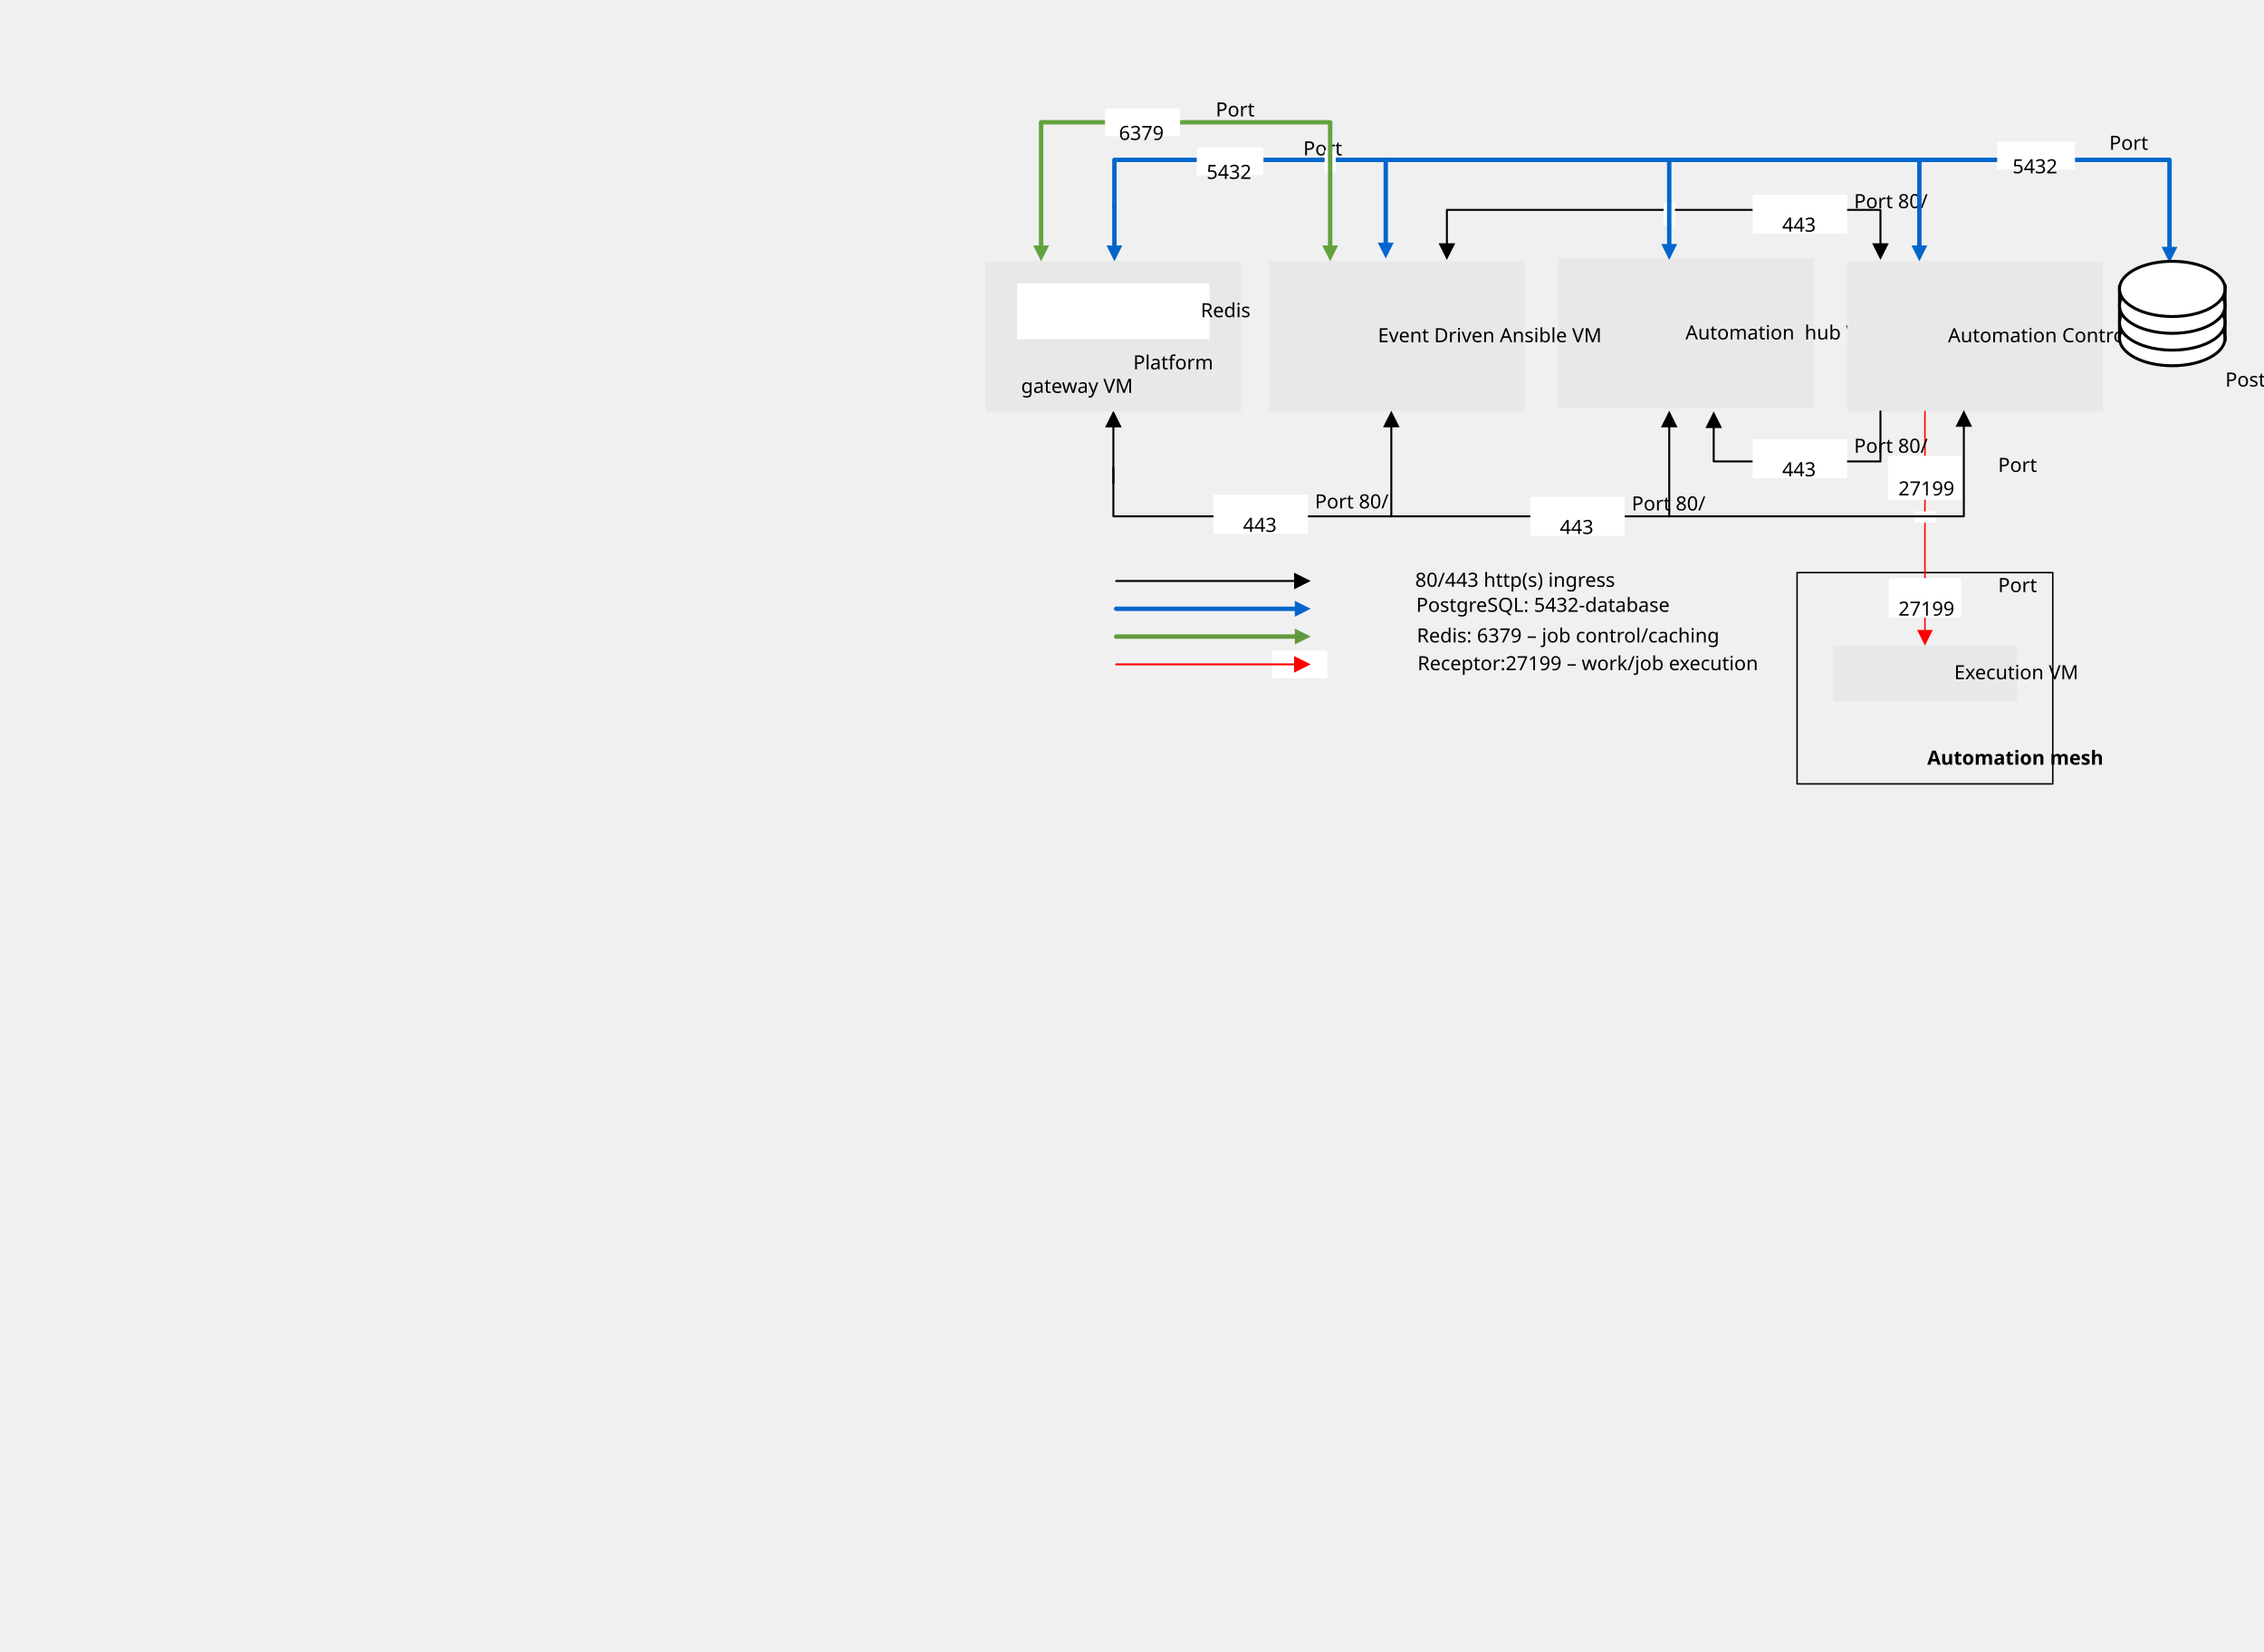
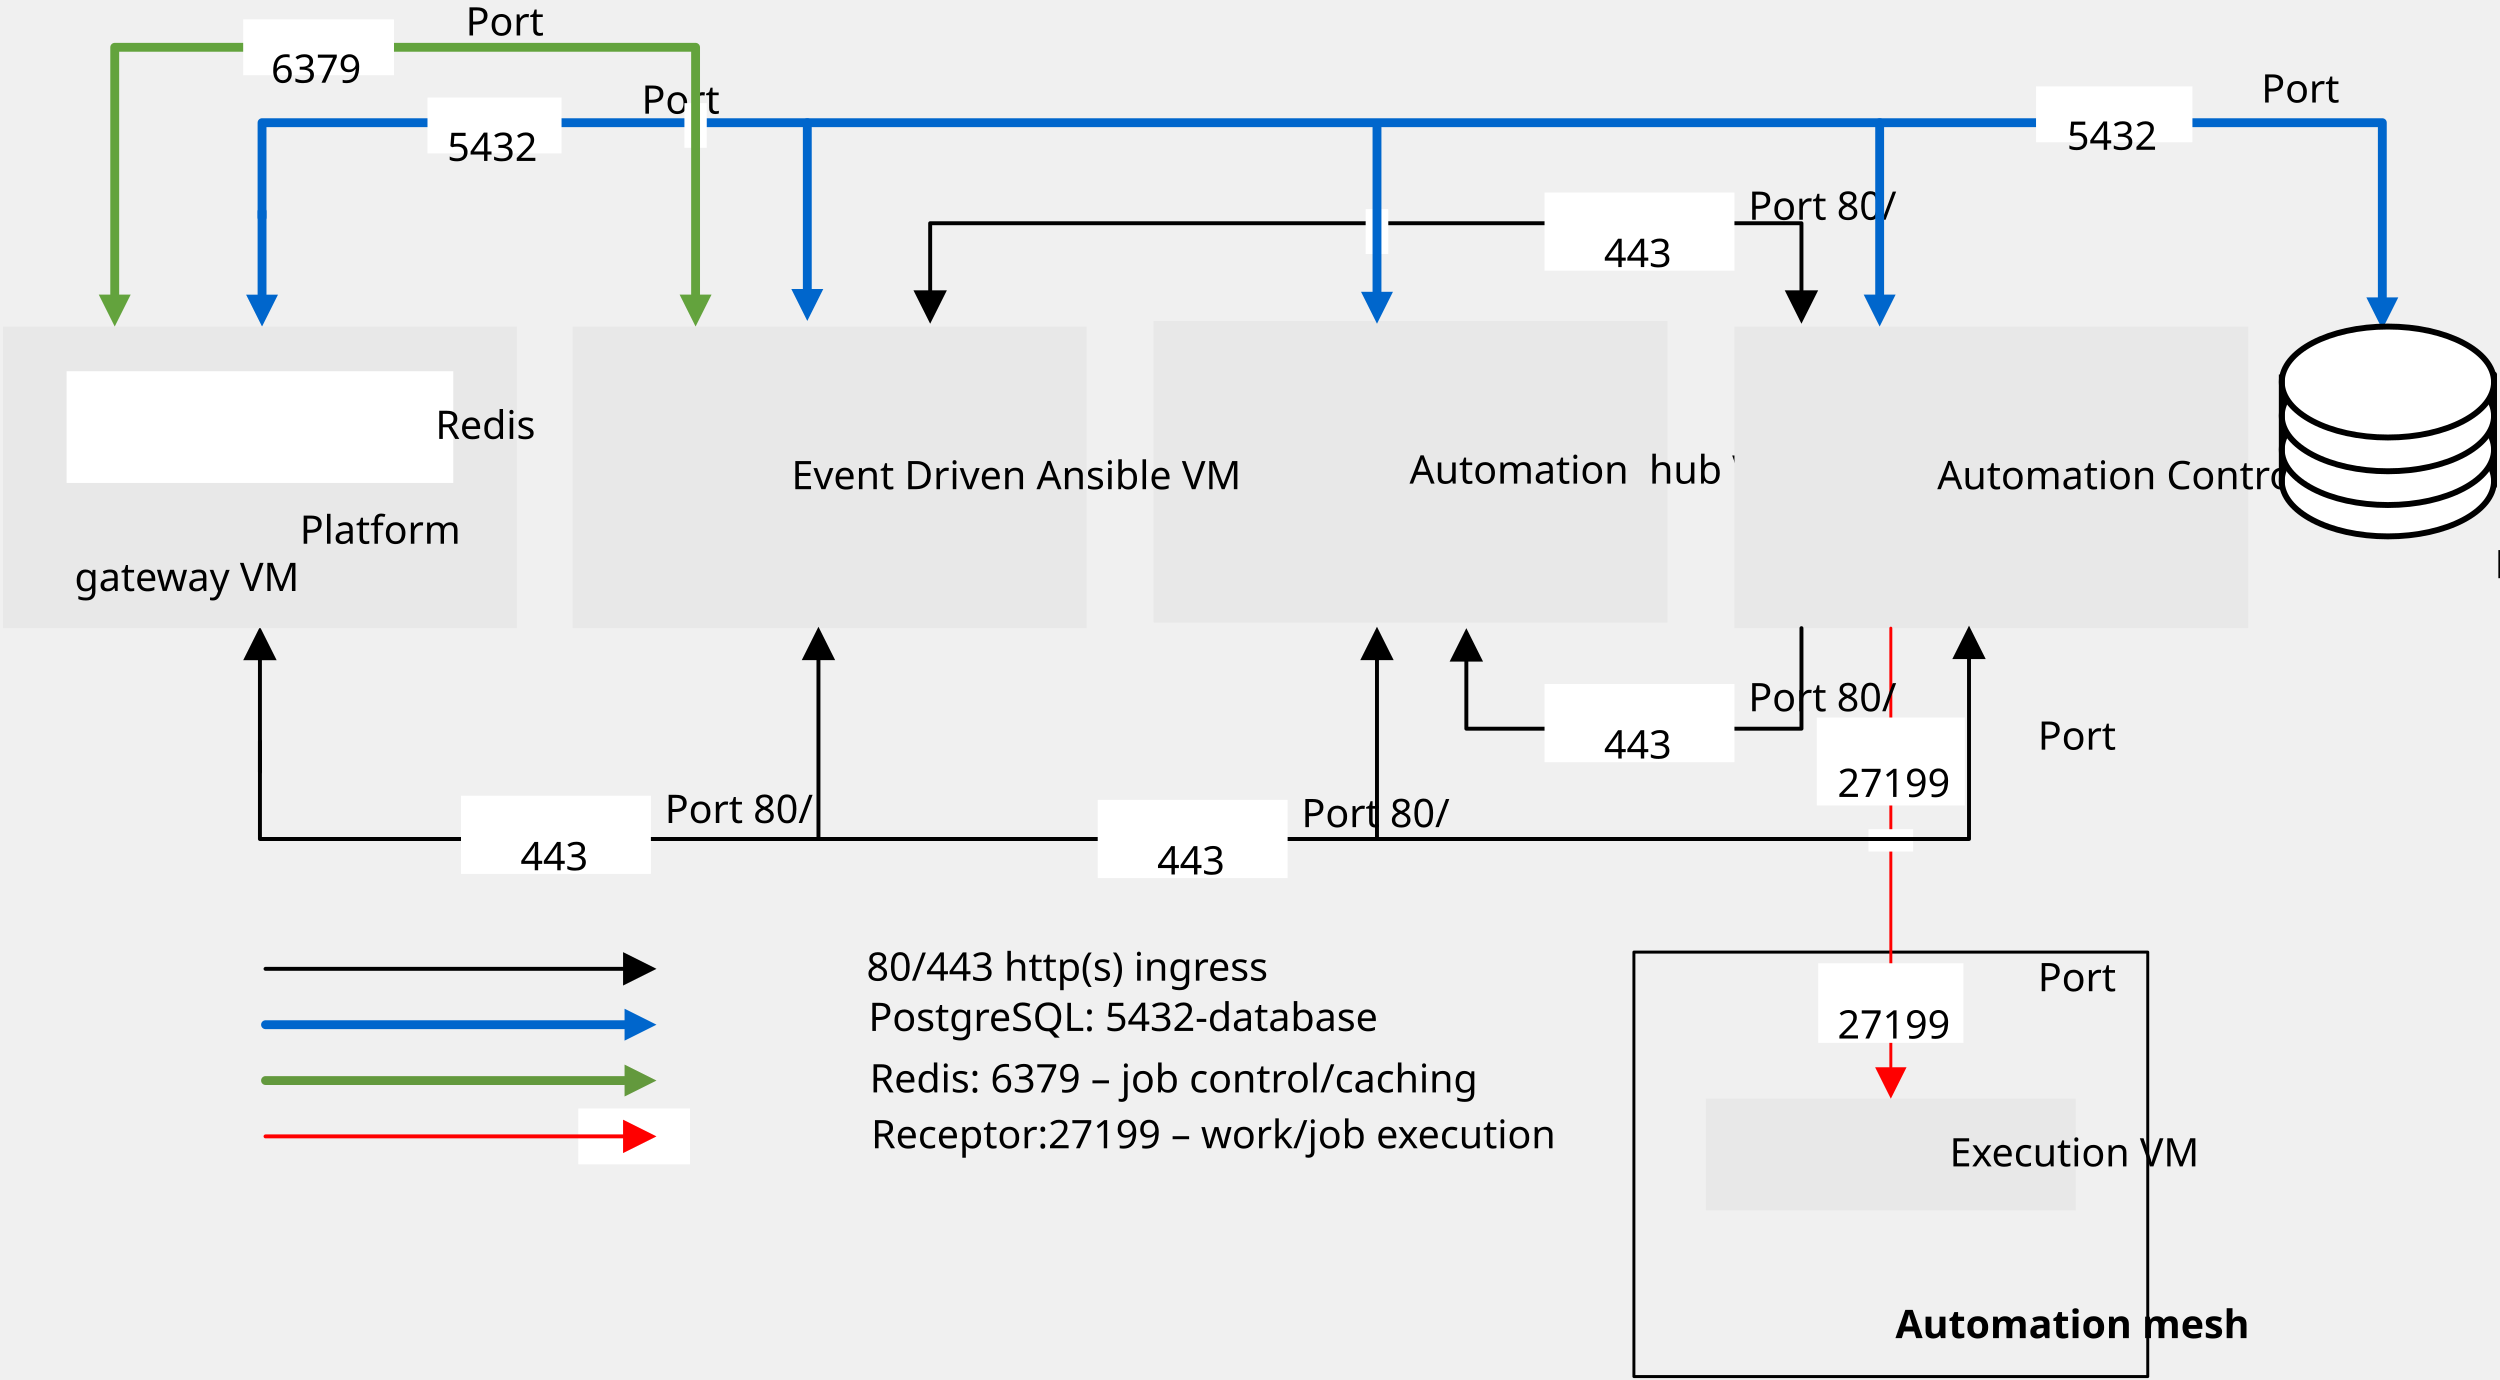
- <svg xmlns="http://www.w3.org/2000/svg" xmlns:ns1="http://schemas.microsoft.com/visio/2003/SVGExtensions/" xmlns:xlink="http://www.w3.org/1999/xlink" width="16.035in" height="11.693in" viewBox="0 0 1154.55 841.89" xml:space="preserve" color-interpolation-filters="sRGB" class="st28">
-   <ns1:documentProperties ns1:langID="1033" ns1:metric="true" ns1:viewMarkup="false">
-     <ns1:userDefs>
-       <ns1:ud ns1:nameU="msvNoAutoConnect" ns1:val="VT0(1):26" />
-     </ns1:userDefs>
-   </ns1:documentProperties>
+ <svg xmlns="http://www.w3.org/2000/svg" xmlns:ns1="http://schemas.microsoft.com/visio/2003/SVGExtensions/" xmlns:xlink="http://www.w3.org/1999/xlink" width="8.811in" height="4.862in" viewBox="0 0 634.376 350.073" xml:space="preserve" color-interpolation-filters="sRGB" class="st28">
+   <ns1:documentProperties ns1:langID="1033" ns1:metric="true" ns1:viewMarkup="false" />
  <style type="text/css">
	
		.st1 {fill:none;stroke:#000000;stroke-linecap:round;stroke-linejoin:round;stroke-width:0.75}
		.st2 {fill:none;stroke:none;stroke-linecap:round;stroke-linejoin:round;stroke-width:0.75}
		.st3 {fill:#000000;font-family:Red Hat Text Medium;font-size:0.833em;font-weight:bold}
		.st4 {fill:#ffffff;stroke:none;stroke-linecap:round;stroke-linejoin:round;stroke-width:0.75}
		.st5 {marker-end:url(#mrkr4-13);stroke:#ff0000;stroke-linecap:round;stroke-linejoin:round;stroke-width:1}
		.st6 {fill:#ff0000;fill-opacity:1;stroke:#ff0000;stroke-opacity:1;stroke-width:0.236}
		.st7 {marker-end:url(#mrkr4-19);stroke:#63993d;stroke-linecap:round;stroke-linejoin:round;stroke-width:2.25}
		.st8 {fill:#63993d;fill-opacity:1;stroke:#63993d;stroke-opacity:1;stroke-width:0.556}
		.st9 {marker-end:url(#mrkr4-25);stroke:#0066cc;stroke-linecap:round;stroke-linejoin:round;stroke-width:2.25}
		.st10 {fill:#0066cc;fill-opacity:1;stroke:#0066cc;stroke-opacity:1;stroke-width:0.556}
		.st11 {marker-end:url(#mrkr4-31);stroke:#000000;stroke-linecap:round;stroke-linejoin:round;stroke-width:1}
		.st12 {fill:#000000;fill-opacity:1;stroke:#000000;stroke-opacity:1;stroke-width:0.236}
		.st13 {fill:none;stroke:none;stroke-linecap:round;stroke-linejoin:round;stroke-width:1.5}
		.st14 {fill:#000000;font-family:Red Hat Text Medium;font-size:0.833em}
		.st15 {fill:#e8e8e8;stroke:none;stroke-linecap:round;stroke-linejoin:round;stroke-width:0.75}
		.st16 {fill:#000000;font-family:Red Hat Text Light;font-size:0.833em}
		.st17 {font-size:1em}
		.st18 {fill:#e8e8e8;stroke:none;stroke-linecap:round;stroke-linejoin:round;stroke-width:0.5}
		.st19 {marker-end:url(#mrkr4-31);marker-start:url(#mrkr4-95);stroke:#000000;stroke-linecap:round;stroke-linejoin:round;stroke-width:1}
		.st20 {marker-start:url(#mrkr4-95);stroke:#000000;stroke-linecap:round;stroke-linejoin:round;stroke-width:1}
		.st21 {marker-end:url(#mrkr4-107);stroke:#ff0000;stroke-linecap:round;stroke-linejoin:round;stroke-width:0.75}
		.st22 {fill:#ff0000;fill-opacity:1;stroke:#ff0000;stroke-opacity:1;stroke-width:0.188}
		.st23 {fill:#ffffff;stroke:#000000;stroke-linecap:round;stroke-linejoin:round;stroke-width:1.5}
		.st24 {stroke:#000000;stroke-linecap:butt;stroke-width:1.5}
		.st25 {stroke:#000000;stroke-linecap:round;stroke-linejoin:round;stroke-width:1.5}
		.st26 {marker-end:url(#mrkr4-196);marker-start:url(#mrkr4-194);stroke:#63a33d;stroke-linecap:round;stroke-linejoin:round;stroke-width:2.25}
		.st27 {fill:#63a33d;fill-opacity:1;stroke:#63a33d;stroke-opacity:1;stroke-width:0.556}
		.st28 {fill:none;fill-rule:evenodd;font-size:12px;overflow:visible;stroke-linecap:square;stroke-miterlimit:3}
	
	</style>
  <defs id="Markers">
    <g id="lend4">
      <path d="M 2 1 L 0 0 L 2 -1 L 2 1 " style="stroke:none" />
    </g>
    <marker id="mrkr4-13" class="st6" ns1:arrowType="4" ns1:arrowSize="3" ns1:setback="8.48" refX="-8.48" orient="auto" markerUnits="strokeWidth" overflow="visible">
      <use xlink:href="#lend4" transform="scale(-4.24,-4.24) " />
    </marker>
    <marker id="mrkr4-19" class="st8" ns1:arrowType="4" ns1:arrowSize="1" ns1:setback="3.6" refX="-3.6" orient="auto" markerUnits="strokeWidth" overflow="visible">
      <use xlink:href="#lend4" transform="scale(-1.8,-1.8) " />
    </marker>
    <marker id="mrkr4-25" class="st10" ns1:arrowType="4" ns1:arrowSize="1" ns1:setback="3.6" refX="-3.6" orient="auto" markerUnits="strokeWidth" overflow="visible">
      <use xlink:href="#lend4" transform="scale(-1.8,-1.8) " />
    </marker>
    <marker id="mrkr4-31" class="st12" ns1:arrowType="4" ns1:arrowSize="3" ns1:setback="8.48" refX="-8.48" orient="auto" markerUnits="strokeWidth" overflow="visible">
      <use xlink:href="#lend4" transform="scale(-4.24,-4.24) " />
    </marker>
    <marker id="mrkr4-95" class="st12" ns1:arrowType="4" ns1:arrowSize="3" ns1:setback="8.12" refX="8.12" orient="auto" markerUnits="strokeWidth" overflow="visible">
      <use xlink:href="#lend4" transform="scale(4.24) " />
    </marker>
    <marker id="mrkr4-107" class="st22" ns1:arrowType="4" ns1:arrowSize="3" ns1:setback="10.64" refX="-10.64" orient="auto" markerUnits="strokeWidth" overflow="visible">
      <use xlink:href="#lend4" transform="scale(-5.32,-5.32) " />
    </marker>
    <marker id="mrkr4-194" class="st27" ns1:arrowType="4" ns1:arrowSize="1" ns1:setback="3.44" refX="3.44" orient="auto" markerUnits="strokeWidth" overflow="visible">
      <use xlink:href="#lend4" transform="scale(1.8) " />
    </marker>
    <marker id="mrkr4-196" class="st27" ns1:arrowType="4" ns1:arrowSize="1" ns1:setback="3.6" refX="-3.6" orient="auto" markerUnits="strokeWidth" overflow="visible">
      <use xlink:href="#lend4" transform="scale(-1.8,-1.8) " />
    </marker>
  </defs>
  <g ns1:mID="0" ns1:index="1" ns1:groupContext="foregroundPage">
    <ns1:pageProperties ns1:drawingScale="0.0393701" ns1:pageScale="0.0393701" ns1:drawingUnits="24" ns1:shadowOffsetX="8.50394" ns1:shadowOffsetY="-8.50394" />
-     <g id="shape5-1" ns1:mID="5" ns1:groupContext="shape" transform="translate(916.441,-442.205)">
-       <rect x="0" y="734.173" width="130.394" height="107.717" class="st1" />
-     </g>
-     <g id="shape10-3" ns1:mID="10" ns1:groupContext="shape" transform="translate(932.031,-447.874)">
-       <ns1:textBlock ns1:margins="rect(4,4,4,4)" ns1:tabSpace="42.5197" />
-       <ns1:textRect cx="52.441" cy="834.803" width="104.89" height="14.173" />
-       <rect x="0" y="827.717" width="104.882" height="14.173" class="st2" />
-       <text x="4" y="837.8" class="st3" ns1:langID="2057">
+     <g id="shape5-1" ns1:mID="5" ns1:groupContext="shape" transform="translate(414.608,-0.75)">
+       <rect x="0" y="242.356" width="130.394" height="107.717" class="st1" />
+     </g>
+     <g id="shape10-3" ns1:mID="10" ns1:groupContext="shape" transform="translate(430.199,-6.41929)">
+       <ns1:textBlock ns1:margins="rect(4,4,4,4)" ns1:tabSpace="42.5197" />
+       <ns1:textRect cx="52.441" cy="342.986" width="104.89" height="14.173" />
+       <rect x="0" y="335.9" width="104.882" height="14.173" class="st2" />
+       <text x="4" y="345.99" class="st3" ns1:langID="2057">
        <ns1:paragraph />
        <ns1:tabList />Automation mesh</text>
    </g>
-     <g id="shape48-6" ns1:mID="48" ns1:groupContext="shape" transform="translate(648.567,-496.063)">
-       <rect x="0" y="827.717" width="28.346" height="14.173" class="st4" />
-     </g>
-     <g id="shape102-8" ns1:mID="102" ns1:groupContext="shape" transform="translate(569.197,-503.15)">
-       <path d="M0 841.89 L90.73 841.89" class="st5" />
-     </g>
-     <g id="shape103-14" ns1:mID="103" ns1:groupContext="shape" transform="translate(569.197,-517.323)">
-       <path d="M0 841.89 L91.11 841.89" class="st7" />
-     </g>
-     <g id="shape104-20" ns1:mID="104" ns1:groupContext="shape" transform="translate(569.197,-531.496)">
-       <path d="M0 841.89 L91.11 841.89" class="st9" />
-     </g>
-     <g id="shape105-26" ns1:mID="105" ns1:groupContext="shape" transform="translate(569.197,-545.669)">
-       <path d="M0 841.89 L90.73 841.89" class="st11" />
-     </g>
-     <g id="shape106-32" ns1:mID="106" ns1:groupContext="shape" transform="translate(666.992,-538.583)">
-       <ns1:textBlock ns1:margins="rect(4,4,4,4)" ns1:tabSpace="42.5197" />
-       <ns1:textRect cx="60.945" cy="834.803" width="121.89" height="14.173" />
-       <rect x="0" y="827.717" width="121.89" height="14.173" class="st13" />
-       <text x="7.94" y="837.8" class="st14" ns1:langID="2057">
+     <g id="shape48-6" ns1:mID="48" ns1:groupContext="shape" transform="translate(146.734,-54.6083)">
+       <rect x="0" y="335.9" width="28.346" height="14.173" class="st4" />
+     </g>
+     <g id="shape102-8" ns1:mID="102" ns1:groupContext="shape" transform="translate(67.3642,-61.6949)">
+       <path d="M0 350.07 L90.73 350.07" class="st5" />
+     </g>
+     <g id="shape103-14" ns1:mID="103" ns1:groupContext="shape" transform="translate(67.3642,-75.8681)">
+       <path d="M0 350.07 L91.11 350.07" class="st7" />
+     </g>
+     <g id="shape104-20" ns1:mID="104" ns1:groupContext="shape" transform="translate(67.3642,-90.0413)">
+       <path d="M0 350.07 L91.11 350.07" class="st9" />
+     </g>
+     <g id="shape105-26" ns1:mID="105" ns1:groupContext="shape" transform="translate(67.3642,-104.215)">
+       <path d="M0 350.07 L90.73 350.07" class="st11" />
+     </g>
+     <g id="shape106-32" ns1:mID="106" ns1:groupContext="shape" transform="translate(165.159,-97.128)">
+       <ns1:textBlock ns1:margins="rect(4,4,4,4)" ns1:tabSpace="42.5197" />
+       <ns1:textRect cx="60.945" cy="342.986" width="121.89" height="14.173" />
+       <rect x="0" y="335.9" width="121.89" height="14.173" class="st13" />
+       <text x="7.94" y="345.99" class="st14" ns1:langID="2057">
        <ns1:paragraph ns1:horizAlign="1" />
        <ns1:tabList />80/443 http(s) ingress</text>
    </g>
-     <g id="shape107-35" ns1:mID="107" ns1:groupContext="shape" transform="translate(668.409,-525.827)">
-       <ns1:textBlock ns1:margins="rect(4,4,4,4)" ns1:tabSpace="42.5197" />
-       <ns1:textRect cx="73.701" cy="834.803" width="147.41" height="14.173" />
-       <rect x="0" y="827.717" width="147.402" height="14.173" class="st13" />
-       <text x="7.03" y="837.8" class="st14" ns1:langID="2057">
+     <g id="shape107-35" ns1:mID="107" ns1:groupContext="shape" transform="translate(166.577,-84.372)">
+       <ns1:textBlock ns1:margins="rect(4,4,4,4)" ns1:tabSpace="42.5197" />
+       <ns1:textRect cx="73.701" cy="342.986" width="147.41" height="14.173" />
+       <rect x="0" y="335.9" width="147.402" height="14.173" class="st13" />
+       <text x="7.03" y="345.99" class="st14" ns1:langID="2057">
        <ns1:paragraph ns1:horizAlign="1" />
        <ns1:tabList />PostgreSQL: 5432-database</text>
    </g>
-     <g id="shape108-38" ns1:mID="108" ns1:groupContext="shape" transform="translate(665.575,-510.236)">
-       <ns1:textBlock ns1:margins="rect(4,4,4,4)" ns1:tabSpace="42.5197" />
-       <ns1:textRect cx="87.165" cy="834.803" width="174.34" height="14.173" />
-       <rect x="0" y="827.717" width="174.331" height="14.173" class="st13" />
-       <text x="10.17" y="837.8" class="st14" ns1:langID="2057">
+     <g id="shape108-38" ns1:mID="108" ns1:groupContext="shape" transform="translate(163.742,-68.7815)">
+       <ns1:textBlock ns1:margins="rect(4,4,4,4)" ns1:tabSpace="42.5197" />
+       <ns1:textRect cx="87.165" cy="342.986" width="174.34" height="14.173" />
+       <rect x="0" y="335.9" width="174.331" height="14.173" class="st13" />
+       <text x="10.17" y="345.99" class="st14" ns1:langID="2057">
        <ns1:paragraph ns1:horizAlign="1" />
        <ns1:tabList />Redis: 6379 – job control/caching</text>
    </g>
-     <g id="shape109-41" ns1:mID="109" ns1:groupContext="shape" transform="translate(668.409,-496.063)">
-       <ns1:textBlock ns1:margins="rect(4,4,4,4)" ns1:tabSpace="42.5197" />
-       <ns1:textRect cx="93.543" cy="834.803" width="187.09" height="14.173" />
-       <rect x="0" y="827.717" width="187.087" height="14.173" class="st13" />
-       <text x="7.7" y="837.8" class="st14" ns1:langID="2057">
+     <g id="shape109-41" ns1:mID="109" ns1:groupContext="shape" transform="translate(166.577,-54.6083)">
+       <ns1:textBlock ns1:margins="rect(4,4,4,4)" ns1:tabSpace="42.5197" />
+       <ns1:textRect cx="93.543" cy="342.986" width="187.09" height="14.173" />
+       <rect x="0" y="335.9" width="187.087" height="14.173" class="st13" />
+       <text x="7.7" y="345.99" class="st14" ns1:langID="2057">
        <ns1:paragraph ns1:horizAlign="1" />
        <ns1:tabList />Receptor:27199 – work/job execution</text>
    </g>
-     <g id="shape9-44" ns1:mID="9" ns1:groupContext="shape" transform="translate(934.713,-484.37)">
-       <ns1:textBlock ns1:margins="rect(4,4,4,4)" ns1:tabSpace="42.5197" />
-       <ns1:textRect cx="46.925" cy="827.717" width="93.85" height="28.346" />
-       <rect x="0" y="813.543" width="93.85" height="28.346" class="st15" />
-       <text x="15.07" y="830.72" class="st14" ns1:langID="2057">
+     <g id="shape9-44" ns1:mID="9" ns1:groupContext="shape" transform="translate(432.88,-42.9154)">
+       <ns1:textBlock ns1:margins="rect(4,4,4,4)" ns1:tabSpace="42.5197" />
+       <ns1:textRect cx="46.925" cy="335.9" width="93.85" height="28.346" />
+       <rect x="0" y="321.726" width="93.85" height="28.346" class="st15" />
+       <text x="15.07" y="338.9" class="st14" ns1:langID="2057">
        <ns1:paragraph ns1:horizAlign="1" />
        <ns1:tabList />Execution VM</text>
    </g>
-     <g id="shape69-47" ns1:mID="69" ns1:groupContext="shape" transform="translate(568.311,-707.953)">
-       <path d="M0 813.48 L0 789.45 L538.05 789.45 L538.05 833.79" class="st9" />
-     </g>
-     <g id="shape117-52" ns1:mID="117" ns1:groupContext="shape" transform="translate(1548.57,81.4961) rotate(90)">
-       <path d="M0 841.89 L42.21 841.89" class="st9" />
-     </g>
-     <g id="shape20-57" ns1:mID="20" ns1:groupContext="shape" transform="translate(610.299,-752.598)">
-       <ns1:textBlock ns1:margins="rect(4,4,4,4)" ns1:tabSpace="42.5197" />
-       <ns1:textRect cx="17.008" cy="834.803" width="34.02" height="14.173" />
-       <rect x="0" y="827.717" width="34.016" height="14.173" class="st4" />
-       <text x="7.55" y="831.8" class="st16" ns1:langID="2057">
+     <g id="shape69-47" ns1:mID="69" ns1:groupContext="shape" transform="translate(66.4783,-266.498)">
+       <path d="M0 321.66 L0 297.63 L538.05 297.63 L538.05 341.97" class="st9" />
+     </g>
+     <g id="shape117-52" ns1:mID="117" ns1:groupContext="shape" transform="translate(554.917,31.1338) rotate(90)">
+       <path d="M0 350.07 L42.21 350.07" class="st9" />
+     </g>
+     <g id="shape20-57" ns1:mID="20" ns1:groupContext="shape" transform="translate(108.467,-311.144)">
+       <ns1:textBlock ns1:margins="rect(4,4,4,4)" ns1:tabSpace="42.5197" />
+       <ns1:textRect cx="17.008" cy="342.986" width="34.02" height="14.173" />
+       <rect x="0" y="335.9" width="34.016" height="14.173" class="st4" />
+       <text x="7.55" y="339.99" class="st16" ns1:langID="2057">
        <ns1:paragraph ns1:horizAlign="1" />
        <ns1:tabList />Port <tspan x="5.01" dy="1.2em" class="st17">5432</tspan>
      </text>
    </g>
-     <g id="shape89-61" ns1:mID="89" ns1:groupContext="shape" transform="translate(1018.49,-755.433)">
-       <ns1:textBlock ns1:margins="rect(4,4,4,4)" ns1:tabSpace="42.5197" />
-       <ns1:textRect cx="19.843" cy="834.803" width="39.69" height="14.173" />
-       <rect x="0" y="827.717" width="39.685" height="14.173" class="st4" />
-       <text x="10.39" y="831.8" class="st16" ns1:langID="2057">
+     <g id="shape89-61" ns1:mID="89" ns1:groupContext="shape" transform="translate(516.656,-313.978)">
+       <ns1:textBlock ns1:margins="rect(4,4,4,4)" ns1:tabSpace="42.5197" />
+       <ns1:textRect cx="19.843" cy="342.986" width="39.69" height="14.173" />
+       <rect x="0" y="335.9" width="39.685" height="14.173" class="st4" />
+       <text x="10.39" y="339.99" class="st16" ns1:langID="2057">
        <ns1:paragraph ns1:horizAlign="1" />
        <ns1:tabList />Port <tspan x="7.84" dy="1.2em" class="st17">5432</tspan>
      </text>
    </g>
-     <g id="shape7-65" ns1:mID="7" ns1:groupContext="shape" transform="translate(794.551,-633.543)">
-       <ns1:textBlock ns1:margins="rect(4,4,4,4)" ns1:tabSpace="42.5197" />
-       <ns1:textRect cx="65.197" cy="803.622" width="130.4" height="76.535" />
-       <rect x="0" y="765.354" width="130.394" height="76.535" class="st15" />
-       <text x="18.17" y="806.62" class="st14" ns1:langID="2057">
+     <g id="shape7-65" ns1:mID="7" ns1:groupContext="shape" transform="translate(292.719,-192.089)">
+       <ns1:textBlock ns1:margins="rect(4,4,4,4)" ns1:tabSpace="42.5197" />
+       <ns1:textRect cx="65.197" cy="311.805" width="130.4" height="76.535" />
+       <rect x="0" y="273.537" width="130.394" height="76.535" class="st15" />
+       <text x="18.17" y="314.81" class="st14" ns1:langID="2057">
        <ns1:paragraph ns1:horizAlign="1" />
        <ns1:tabList />Automation  hub VM</text>
    </g>
-     <g id="shape19-68" ns1:mID="19" ns1:groupContext="shape" transform="translate(647.15,-632.126)">
-       <ns1:textBlock ns1:margins="rect(4,4,4,4)" ns1:tabSpace="42.5197" />
-       <ns1:textRect cx="65.197" cy="803.622" width="130.4" height="76.535" />
-       <rect x="0" y="765.354" width="130.394" height="76.535" class="st18" />
-       <text x="8.75" y="806.62" class="st14" ns1:langID="2057">
+     <g id="shape19-68" ns1:mID="19" ns1:groupContext="shape" transform="translate(145.317,-190.671)">
+       <ns1:textBlock ns1:margins="rect(4,4,4,4)" ns1:tabSpace="42.5197" />
+       <ns1:textRect cx="65.197" cy="311.805" width="130.4" height="76.535" />
+       <rect x="0" y="273.537" width="130.394" height="76.535" class="st18" />
+       <text x="8.75" y="314.81" class="st14" ns1:langID="2057">
        <ns1:paragraph ns1:horizAlign="1" />
        <ns1:tabList />Event Driven Ansible VM</text>
    </g>
-     <g id="shape8-71" ns1:mID="8" ns1:groupContext="shape" transform="translate(941.953,-632.126)">
-       <ns1:textBlock ns1:margins="rect(4,4,4,4)" ns1:tabSpace="42.5197" />
-       <ns1:textRect cx="65.197" cy="803.622" width="130.4" height="76.535" />
-       <rect x="0" y="765.354" width="130.394" height="76.535" class="st15" />
-       <text x="4.68" y="806.62" class="st14" ns1:langID="2057">
+     <g id="shape8-71" ns1:mID="8" ns1:groupContext="shape" transform="translate(440.12,-190.671)">
+       <ns1:textBlock ns1:margins="rect(4,4,4,4)" ns1:tabSpace="42.5197" />
+       <ns1:textRect cx="65.197" cy="311.805" width="130.4" height="76.535" />
+       <rect x="0" y="273.537" width="130.394" height="76.535" class="st15" />
+       <text x="4.68" y="314.81" class="st14" ns1:langID="2057">
        <ns1:paragraph ns1:horizAlign="1" />
        <ns1:tabList />Automation Controller VM</text>
    </g>
-     <g id="shape29-74" ns1:mID="29" ns1:groupContext="shape" transform="translate(1410.2,104.05) rotate(90)">
-       <path d="M0 841.89 L21.08 841.89" class="st9" />
-     </g>
-     <g id="shape38-79" ns1:mID="38" ns1:groupContext="shape" transform="translate(-274.11,246.26) rotate(-90)">
-       <path d="M0 841.89 L28.37 841.89" class="st11" />
-     </g>
-     <g id="shape40-84" ns1:mID="40" ns1:groupContext="shape" transform="translate(-132.378,263.268) rotate(-90)">
-       <path d="M0 841.89 L45.38 841.89" class="st11" />
-     </g>
-     <g id="shape132-89" ns1:mID="132" ns1:groupContext="shape" transform="translate(737.858,-709.37)">
-       <path d="M0 833.77 L0 833.41 L0 816.38 L221.1 816.38 L221.1 833.41" class="st19" />
-     </g>
-     <g id="shape133-97" ns1:mID="133" ns1:groupContext="shape" transform="translate(873.921,1051.65) scale(1,-1)">
-       <path d="M0 833.77 L0 833.41 L0 816.38 L85.04 816.38 L85.04 841.89" class="st20" />
-     </g>
-     <g id="shape31-102" ns1:mID="31" ns1:groupContext="shape" transform="translate(1823.53,209.764) rotate(90)">
-       <path d="M0 841.89 L111.43 841.89" class="st21" />
-     </g>
-     <g id="shape18-108" ns1:mID="18" ns1:groupContext="shape" transform="translate(962.858,-587.126)">
-       <ns1:textBlock ns1:margins="rect(4,4,4,4)" ns1:tabSpace="42.5197" />
-       <ns1:textRect cx="18.779" cy="830.728" width="37.56" height="22.323" />
-       <rect x="0" y="819.567" width="37.559" height="22.323" class="st4" />
-       <text x="9.32" y="827.73" class="st16" ns1:langID="2057">
+     <g id="shape29-74" ns1:mID="29" ns1:groupContext="shape" transform="translate(416.551,53.6878) rotate(90)">
+       <path d="M0 350.07 L21.08 350.07" class="st9" />
+     </g>
+     <g id="shape38-79" ns1:mID="38" ns1:groupContext="shape" transform="translate(-284.126,195.898) rotate(-90)">
+       <path d="M0 350.07 L28.37 350.07" class="st11" />
+     </g>
+     <g id="shape40-84" ns1:mID="40" ns1:groupContext="shape" transform="translate(-142.394,212.905) rotate(-90)">
+       <path d="M0 350.07 L45.38 350.07" class="st11" />
+     </g>
+     <g id="shape132-89" ns1:mID="132" ns1:groupContext="shape" transform="translate(236.026,-267.915)">
+       <path d="M0 341.95 L0 341.59 L0 324.56 L221.1 324.56 L221.1 341.59" class="st19" />
+     </g>
+     <g id="shape133-97" ns1:mID="133" ns1:groupContext="shape" transform="translate(372.089,509.474) scale(1,-1)">
+       <path d="M0 341.95 L0 341.59 L0 324.56 L85.04 324.56 L85.04 350.07" class="st20" />
+     </g>
+     <g id="shape31-102" ns1:mID="31" ns1:groupContext="shape" transform="translate(829.878,159.402) rotate(90)">
+       <path d="M0 350.07 L111.43 350.07" class="st21" />
+     </g>
+     <g id="shape18-108" ns1:mID="18" ns1:groupContext="shape" transform="translate(461.026,-145.671)">
+       <ns1:textBlock ns1:margins="rect(4,4,4,4)" ns1:tabSpace="42.5197" />
+       <ns1:textRect cx="18.779" cy="338.911" width="37.56" height="22.323" />
+       <rect x="0" y="327.75" width="37.559" height="22.323" class="st4" />
+       <text x="9.32" y="335.91" class="st16" ns1:langID="2057">
        <ns1:paragraph ns1:horizAlign="1" />
        <ns1:tabList />Port <tspan x="5.24" dy="1.2em" class="st17">27199</tspan>
      </text>
    </g>
-     <g id="shape135-112" ns1:mID="135" ns1:groupContext="shape" transform="translate(893.764,-722.835)">
-       <ns1:textBlock ns1:margins="rect(4,4,4,4)" ns1:tabSpace="42.5197" />
-       <ns1:textRect cx="24.095" cy="831.969" width="48.19" height="19.843" />
-       <rect x="0" y="822.047" width="48.189" height="19.843" class="st4" />
-       <text x="4.95" y="828.97" class="st16" ns1:langID="2057">
+     <g id="shape135-112" ns1:mID="135" ns1:groupContext="shape" transform="translate(391.931,-281.38)">
+       <ns1:textBlock ns1:margins="rect(4,4,4,4)" ns1:tabSpace="42.5197" />
+       <ns1:textRect cx="24.095" cy="340.152" width="48.19" height="19.843" />
+       <rect x="0" y="330.23" width="48.189" height="19.843" class="st4" />
+       <text x="4.95" y="337.15" class="st16" ns1:langID="2057">
        <ns1:paragraph ns1:horizAlign="1" />
        <ns1:tabList />Port 80/<tspan x="15.09" dy="1.2em" class="st17">443</tspan>
      </text>
    </g>
-     <g id="shape1-116" ns1:mID="1" ns1:groupContext="shape" transform="translate(9.35433,263.268) rotate(-90)">
-       <path d="M0 841.89 L45.38 841.89" class="st11" />
-     </g>
-     <g id="shape28-121" ns1:mID="28" ns1:groupContext="shape" transform="translate(893.764,-598.11)">
-       <ns1:textBlock ns1:margins="rect(4,4,4,4)" ns1:tabSpace="42.5197" />
-       <ns1:textRect cx="24.095" cy="831.969" width="48.19" height="19.843" />
-       <rect x="0" y="822.047" width="48.189" height="19.843" class="st4" />
-       <text x="4.95" y="828.97" class="st16" ns1:langID="2057">
+     <g id="shape1-116" ns1:mID="1" ns1:groupContext="shape" transform="translate(-0.661392,212.905) rotate(-90)">
+       <path d="M0 350.07 L45.38 350.07" class="st11" />
+     </g>
+     <g id="shape28-121" ns1:mID="28" ns1:groupContext="shape" transform="translate(391.931,-156.656)">
+       <ns1:textBlock ns1:margins="rect(4,4,4,4)" ns1:tabSpace="42.5197" />
+       <ns1:textRect cx="24.095" cy="340.152" width="48.19" height="19.843" />
+       <rect x="0" y="330.23" width="48.189" height="19.843" class="st4" />
+       <text x="4.95" y="337.15" class="st16" ns1:langID="2057">
        <ns1:paragraph ns1:horizAlign="1" />
        <ns1:tabList />Port 80/<tspan x="15.09" dy="1.2em" class="st17">443</tspan>
      </text>
    </g>
-     <g id="shape46-125" ns1:mID="46" ns1:groupContext="shape" transform="translate(145.417,266.457) rotate(-90)">
-       <rect x="0" y="830.551" width="5.669" height="11.339" class="st4" />
-     </g>
-     <g id="shape32-127" ns1:mID="32" ns1:groupContext="shape" transform="translate(567.78,1051.02) scale(1,-1)">
-       <path d="M0 812.56 L0 787.75 L433.7 787.75 L433.7 833.41" class="st11" />
-     </g>
-     <g id="shape25-132" ns1:mID="25" ns1:groupContext="shape" transform="translate(780.378,-568.701)">
-       <ns1:textBlock ns1:margins="rect(4,4,4,4)" ns1:tabSpace="42.5197" />
-       <ns1:textRect cx="24.095" cy="831.969" width="48.19" height="19.843" />
-       <rect x="0" y="822.047" width="48.189" height="19.843" class="st4" />
-       <text x="4.95" y="828.97" class="st16" ns1:langID="2057">
+     <g id="shape46-125" ns1:mID="46" ns1:groupContext="shape" transform="translate(135.402,216.094) rotate(-90)">
+       <rect x="0" y="338.734" width="5.669" height="11.339" class="st4" />
+     </g>
+     <g id="shape32-127" ns1:mID="32" ns1:groupContext="shape" transform="translate(65.9469,508.837) scale(1,-1)">
+       <path d="M0 320.74 L0 295.93 L433.7 295.93 L433.7 341.59" class="st11" />
+     </g>
+     <g id="shape25-132" ns1:mID="25" ns1:groupContext="shape" transform="translate(278.545,-127.246)">
+       <ns1:textBlock ns1:margins="rect(4,4,4,4)" ns1:tabSpace="42.5197" />
+       <ns1:textRect cx="24.095" cy="340.152" width="48.19" height="19.843" />
+       <rect x="0" y="330.23" width="48.189" height="19.843" class="st4" />
+       <text x="4.95" y="337.15" class="st16" ns1:langID="2057">
        <ns1:paragraph ns1:horizAlign="1" />
        <ns1:tabList />Port 80/<tspan x="15.09" dy="1.2em" class="st17">443</tspan>
      </text>
    </g>
-     <g id="shape15-136" ns1:mID="15" ns1:groupContext="shape" transform="translate(681.165,918.425) rotate(180)">
-       <rect x="0" y="830.551" width="5.669" height="11.339" class="st4" />
-     </g>
-     <g id="shape92-138" ns1:mID="92" ns1:groupContext="shape" transform="translate(618.803,-569.764)">
-       <ns1:textBlock ns1:margins="rect(4,4,4,4)" ns1:tabSpace="42.5197" />
-       <ns1:textRect cx="24.095" cy="831.969" width="48.19" height="19.843" />
-       <rect x="0" y="822.047" width="48.189" height="19.843" class="st4" />
-       <text x="4.95" y="828.97" class="st16" ns1:langID="2057">
+     <g id="shape15-136" ns1:mID="15" ns1:groupContext="shape" transform="translate(179.333,376.246) rotate(180)">
+       <rect x="0" y="338.734" width="5.669" height="11.339" class="st4" />
+     </g>
+     <g id="shape92-138" ns1:mID="92" ns1:groupContext="shape" transform="translate(116.97,-128.309)">
+       <ns1:textBlock ns1:margins="rect(4,4,4,4)" ns1:tabSpace="42.5197" />
+       <ns1:textRect cx="24.095" cy="340.152" width="48.19" height="19.843" />
+       <rect x="0" y="330.23" width="48.189" height="19.843" class="st4" />
+       <text x="4.95" y="337.15" class="st16" ns1:langID="2057">
        <ns1:paragraph ns1:horizAlign="1" />
        <ns1:tabList />Port 80/<tspan x="15.09" dy="1.2em" class="st17">443</tspan>
      </text>
    </g>
-     <g id="shape34-142" ns1:mID="34" ns1:groupContext="shape" transform="translate(963.213,-526.89)">
-       <ns1:textBlock ns1:margins="rect(4,4,4,4)" ns1:tabSpace="42.5197" />
-       <ns1:textRect cx="18.425" cy="831.791" width="36.86" height="20.197" />
-       <rect x="0" y="821.693" width="36.85" height="20.197" class="st4" />
-       <text x="8.97" y="828.79" class="st16" ns1:langID="2057">
+     <g id="shape34-142" ns1:mID="34" ns1:groupContext="shape" transform="translate(461.38,-85.435)">
+       <ns1:textBlock ns1:margins="rect(4,4,4,4)" ns1:tabSpace="42.5197" />
+       <ns1:textRect cx="18.425" cy="339.974" width="36.86" height="20.197" />
+       <rect x="0" y="329.876" width="36.85" height="20.197" class="st4" />
+       <text x="8.97" y="336.97" class="st16" ns1:langID="2057">
        <ns1:paragraph ns1:horizAlign="1" />
        <ns1:tabList />Port <tspan x="4.89" dy="1.2em" class="st17">27199</tspan>
      </text>
    </g>
-     <g id="shape2-146" ns1:mID="2" ns1:groupContext="shape" transform="translate(854.079,945.354) rotate(180)">
-       <rect x="0" y="830.551" width="5.669" height="11.339" class="st4" />
-     </g>
-     <g id="shape12-148" ns1:mID="12" ns1:groupContext="shape" transform="translate(854.079,945.354) rotate(180)">
-       <rect x="0" y="830.551" width="5.669" height="11.339" class="st4" />
-     </g>
-     <g id="shape17-150" ns1:mID="17" ns1:groupContext="shape" transform="translate(1693.13,82.2047) rotate(90)">
-       <path d="M0 841.89 L42.21 841.89" class="st9" />
-     </g>
-     <g id="shape21-155" ns1:mID="21" ns1:groupContext="shape" transform="translate(1820.69,81.4961) rotate(90)">
-       <path d="M0 841.89 L43.63 841.89" class="st9" />
-     </g>
-     <g id="group3-160" transform="translate(502.583,-632.126)" ns1:mID="3" ns1:groupContext="group">
+     <g id="shape2-146" ns1:mID="2" ns1:groupContext="shape" transform="translate(352.246,403.175) rotate(180)">
+       <rect x="0" y="338.734" width="5.669" height="11.339" class="st4" />
+     </g>
+     <g id="shape12-148" ns1:mID="12" ns1:groupContext="shape" transform="translate(352.246,403.175) rotate(180)">
+       <rect x="0" y="338.734" width="5.669" height="11.339" class="st4" />
+     </g>
+     <g id="shape17-150" ns1:mID="17" ns1:groupContext="shape" transform="translate(699.484,31.8425) rotate(90)">
+       <path d="M0 350.07 L42.21 350.07" class="st9" />
+     </g>
+     <g id="shape21-155" ns1:mID="21" ns1:groupContext="shape" transform="translate(827.043,31.1338) rotate(90)">
+       <path d="M0 350.07 L43.63 350.07" class="st9" />
+     </g>
+     <g id="group3-160" transform="translate(0.75,-190.671)" ns1:mID="3" ns1:groupContext="group">
      <g id="shape6-161" ns1:mID="6" ns1:groupContext="shape">
-         <rect x="0" y="765.354" width="130.394" height="76.535" class="st15" />
+         <rect x="0" y="273.537" width="130.394" height="76.535" class="st15" />
      </g>
      <g id="shape13-163" ns1:mID="13" ns1:groupContext="shape" transform="translate(16.139,-36.8504)">
        <ns1:textBlock ns1:margins="rect(4,4,4,4)" ns1:tabSpace="42.5197" />
-         <ns1:textRect cx="49.058" cy="827.717" width="98.12" height="28.346" />
-         <rect x="0" y="813.543" width="98.116" height="28.346" class="st4" />
-         <text x="36.42" y="830.72" class="st14" ns1:langID="2057">
+         <ns1:textRect cx="49.058" cy="335.9" width="98.12" height="28.346" />
+         <rect x="0" y="321.726" width="98.116" height="28.346" class="st4" />
+         <text x="36.42" y="338.9" class="st14" ns1:langID="2057">
          <ns1:paragraph ns1:horizAlign="1" />
          <ns1:tabList />Redis</text>
      </g>
      <g id="shape14-166" ns1:mID="14" ns1:groupContext="shape" transform="translate(14.1507,-5.66929)">
        <ns1:textBlock ns1:margins="rect(4,4,4,4)" ns1:tabSpace="42.5197" />
-         <ns1:textRect cx="51.046" cy="829.134" width="102.1" height="25.512" />
-         <rect x="0" y="816.378" width="102.092" height="25.512" class="st2" />
-         <text x="4" y="826.13" class="st14" ns1:langID="2057">
+         <ns1:textRect cx="51.046" cy="337.317" width="102.1" height="25.512" />
+         <rect x="0" y="324.561" width="102.092" height="25.512" class="st2" />
+         <text x="4" y="334.32" class="st14" ns1:langID="2057">
          <ns1:paragraph />
          <ns1:tabList />Platform <ns1:newlineChar />
          <tspan x="4" dy="1.2em" class="st17">gateway VM</tspan>
        </text>
      </g>
    </g>
-     <g id="group16-170" transform="translate(1080.85,-655.415)" ns1:mID="16" ns1:groupContext="group">
+     <g id="group16-170" transform="translate(579.018,-213.96)" ns1:mID="16" ns1:groupContext="group">
      <g id="shape22-171" ns1:mID="22" ns1:groupContext="shape">
-         <ellipse cx="26.929" cy="827.813" rx="26.929" ry="14.077" class="st23" />
+         <ellipse cx="26.929" cy="335.996" rx="26.929" ry="14.077" class="st23" />
      </g>
      <g id="shape23-173" ns1:mID="23" ns1:groupContext="shape" transform="translate(0,-7.95634)">
-         <ellipse cx="26.929" cy="827.813" rx="26.929" ry="14.077" class="st23" />
+         <ellipse cx="26.929" cy="335.996" rx="26.929" ry="14.077" class="st23" />
      </g>
      <g id="shape24-175" ns1:mID="24" ns1:groupContext="shape" transform="translate(0,-16.5247)">
-         <ellipse cx="26.929" cy="827.813" rx="26.929" ry="14.077" class="st23" />
+         <ellipse cx="26.929" cy="335.996" rx="26.929" ry="14.077" class="st23" />
      </g>
      <g id="shape26-177" ns1:mID="26" ns1:groupContext="shape" transform="translate(0,-25.0931)">
-         <ellipse cx="26.929" cy="827.813" rx="26.929" ry="14.077" class="st23" />
-       </g>
-       <g id="shape27-179" ns1:mID="27" ns1:groupContext="shape" transform="translate(841.89,800.82) rotate(90)">
-         <path d="M0 841.89 L28.22 841.89" class="st24" />
-       </g>
-       <g id="shape30-182" ns1:mID="30" ns1:groupContext="shape" transform="translate(895.748,800.82) rotate(90)">
-         <path d="M0 841.89 L28.22 841.89" class="st25" />
-       </g>
-     </g>
-     <g id="shape33-185" ns1:mID="33" ns1:groupContext="shape" transform="translate(1082.66,-637.795)">
-       <ns1:textBlock ns1:margins="rect(4,4,4,4)" ns1:tabSpace="42.5197" />
-       <ns1:textRect cx="26.024" cy="831.89" width="52.05" height="20" />
-       <rect x="0" y="821.89" width="52.047" height="20" class="st2" />
-       <text x="5.4" y="834.89" class="st14" ns1:langID="2057">
+         <ellipse cx="26.929" cy="335.996" rx="26.929" ry="14.077" class="st23" />
+       </g>
+       <g id="shape27-179" ns1:mID="27" ns1:groupContext="shape" transform="translate(350.073,309.003) rotate(90)">
+         <path d="M0 350.07 L28.22 350.07" class="st24" />
+       </g>
+       <g id="shape30-182" ns1:mID="30" ns1:groupContext="shape" transform="translate(403.931,309.003) rotate(90)">
+         <path d="M0 350.07 L28.22 350.07" class="st25" />
+       </g>
+     </g>
+     <g id="shape33-185" ns1:mID="33" ns1:groupContext="shape" transform="translate(580.829,-196.341)">
+       <ns1:textBlock ns1:margins="rect(4,4,4,4)" ns1:tabSpace="42.5197" />
+       <ns1:textRect cx="26.024" cy="340.073" width="52.05" height="20" />
+       <rect x="0" y="330.073" width="52.047" height="20" class="st2" />
+       <text x="5.4" y="343.07" class="st14" ns1:langID="2057">
        <ns1:paragraph ns1:horizAlign="1" />
        <ns1:tabList />Postgres</text>
    </g>
-     <g id="shape49-188" ns1:mID="49" ns1:groupContext="shape" transform="translate(530.929,-708.661)">
-       <path d="M0 834.15 L0 833.79 L0 771.02 L147.4 771.02 L147.4 833.79" class="st26" />
-     </g>
-     <g id="shape39-197" ns1:mID="39" ns1:groupContext="shape" transform="translate(563.528,-772.441)">
-       <ns1:textBlock ns1:margins="rect(4,4,4,4)" ns1:tabSpace="42.5197" />
-       <ns1:textRect cx="19.134" cy="834.803" width="38.27" height="14.173" />
-       <rect x="0" y="827.717" width="38.268" height="14.173" class="st4" />
-       <text x="9.68" y="831.8" class="st16" ns1:langID="2057">
+     <g id="shape49-188" ns1:mID="49" ns1:groupContext="shape" transform="translate(29.0965,-267.207)">
+       <path d="M0 342.33 L0 341.97 L0 279.21 L147.4 279.21 L147.4 341.97" class="st26" />
+     </g>
+     <g id="shape39-197" ns1:mID="39" ns1:groupContext="shape" transform="translate(61.6949,-330.986)">
+       <ns1:textBlock ns1:margins="rect(4,4,4,4)" ns1:tabSpace="42.5197" />
+       <ns1:textRect cx="19.134" cy="342.986" width="38.27" height="14.173" />
+       <rect x="0" y="335.9" width="38.268" height="14.173" class="st4" />
+       <text x="9.68" y="339.99" class="st16" ns1:langID="2057">
        <ns1:paragraph ns1:horizAlign="1" />
        <ns1:tabList />Port <tspan x="7.08" dy="1.2em" class="st17">6379</tspan>
      </text>
    </g>
  </g>
</svg>
